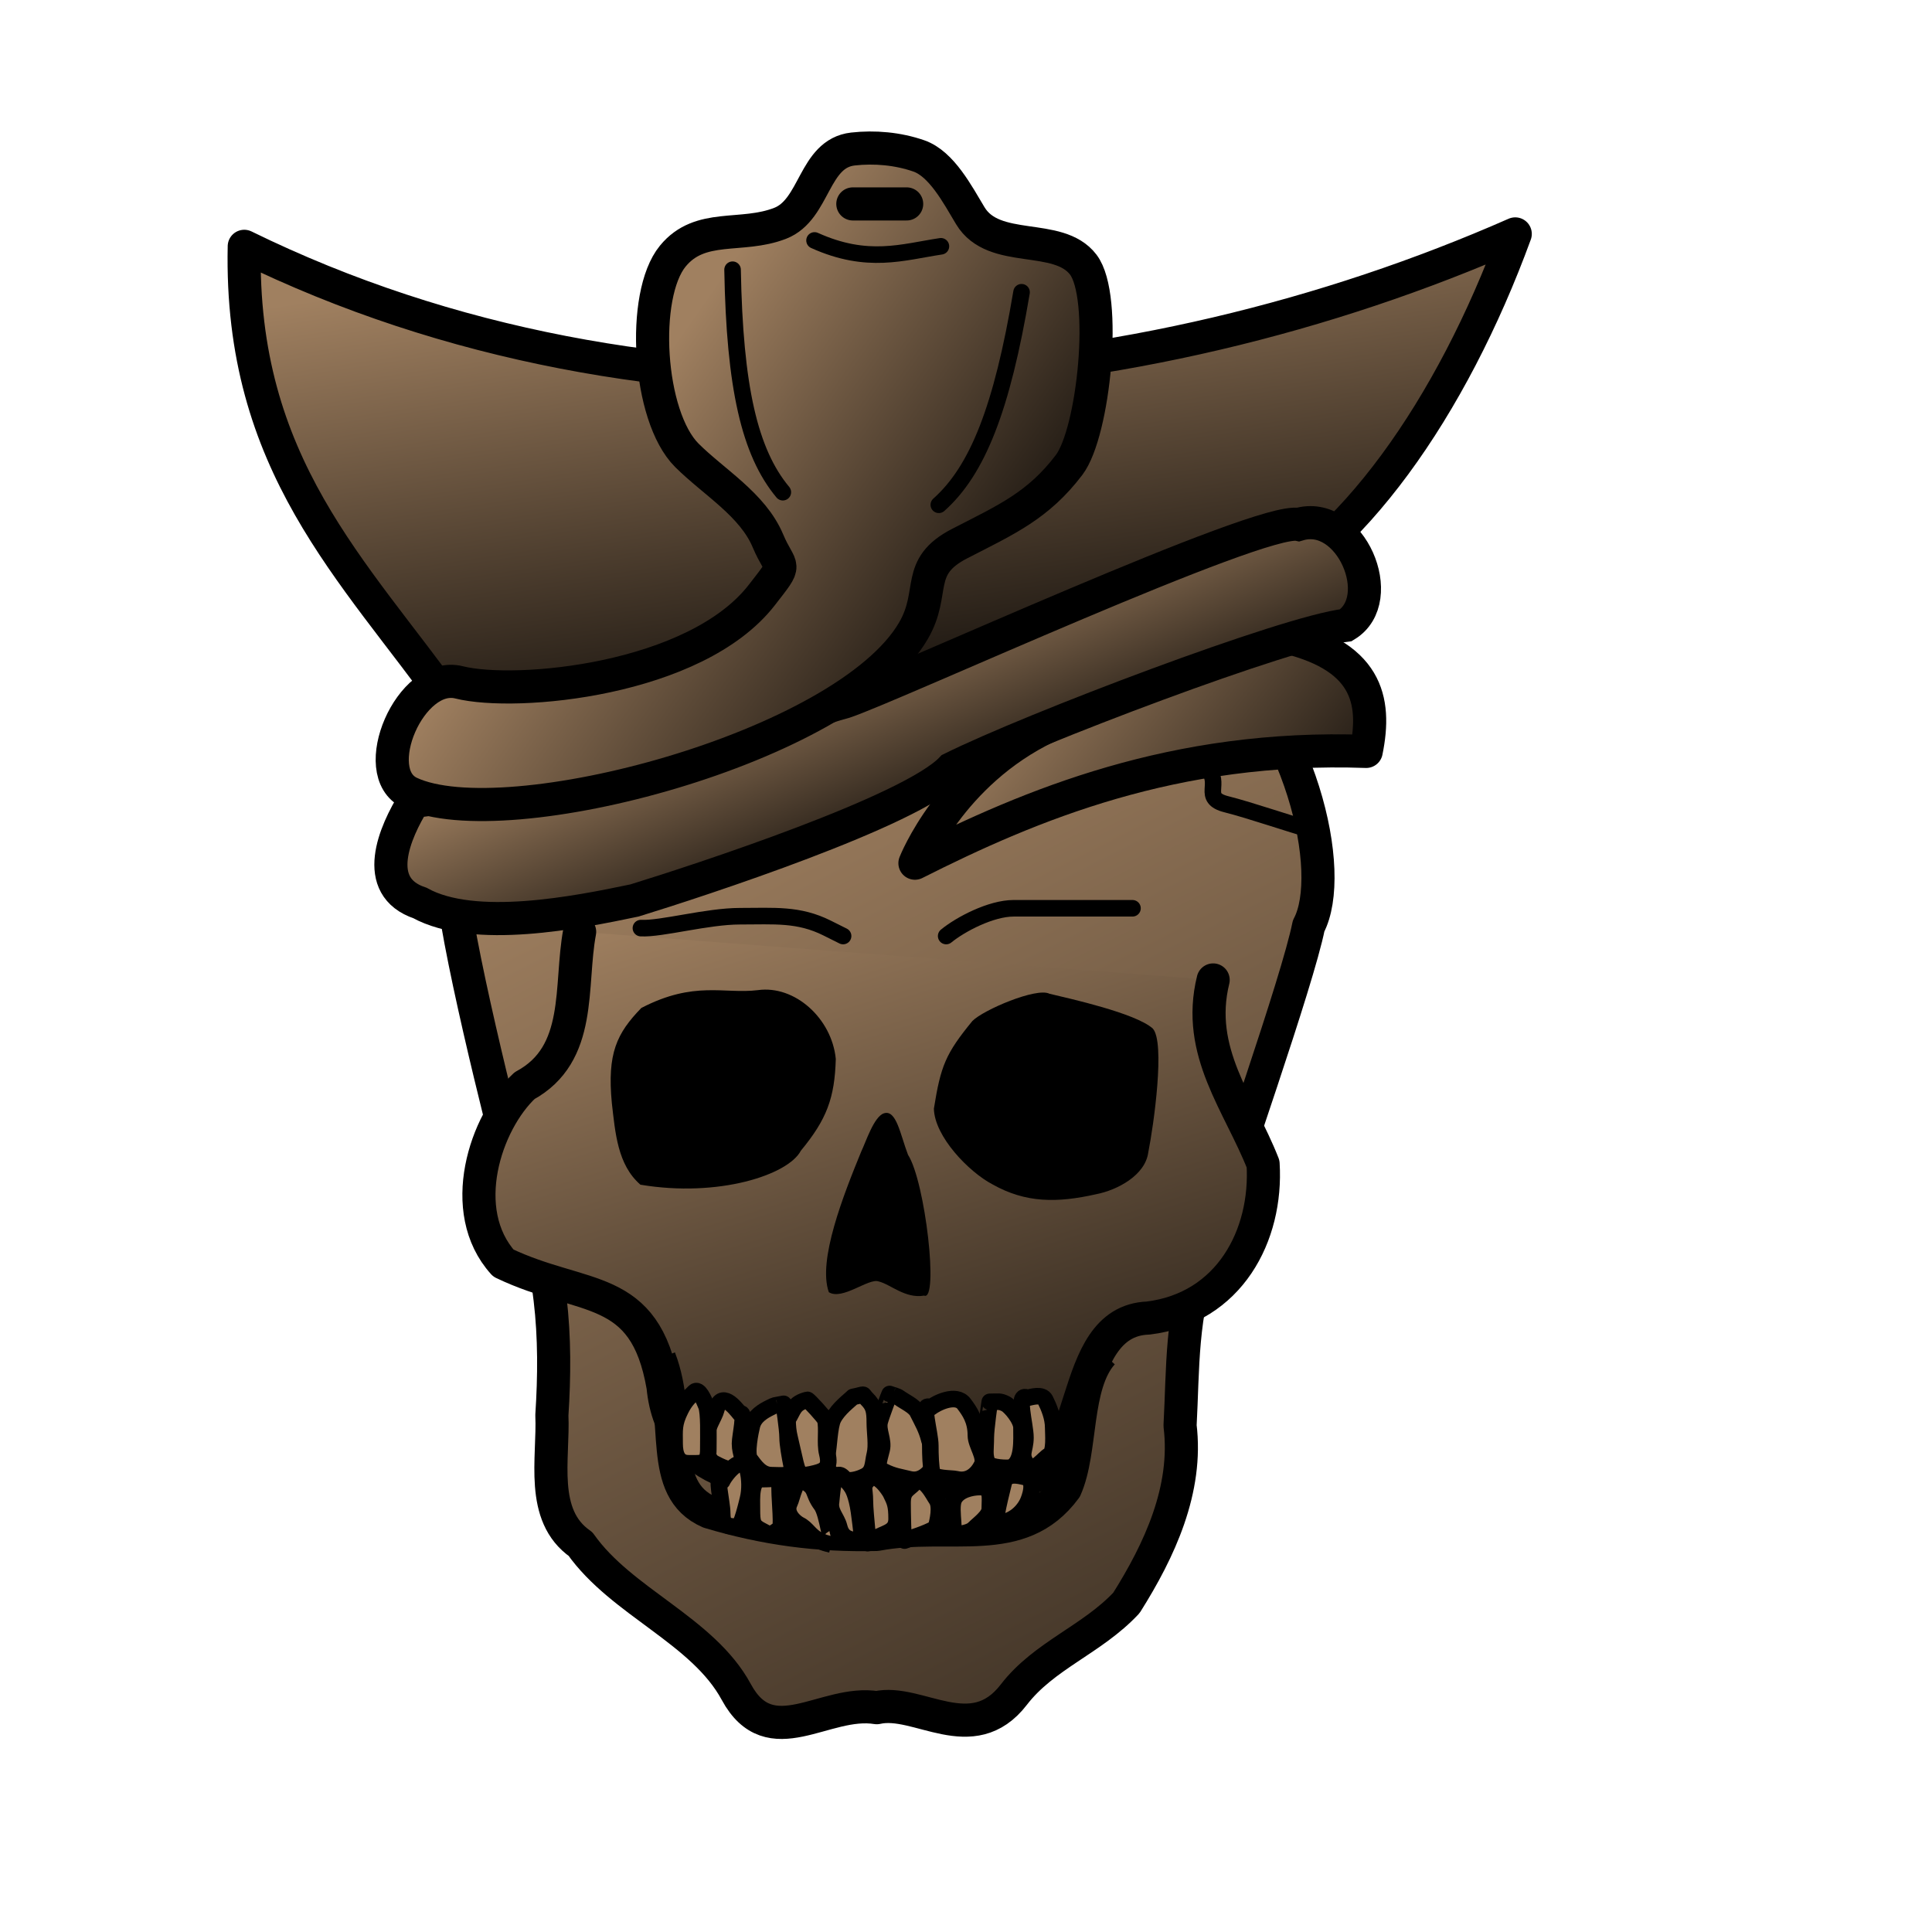
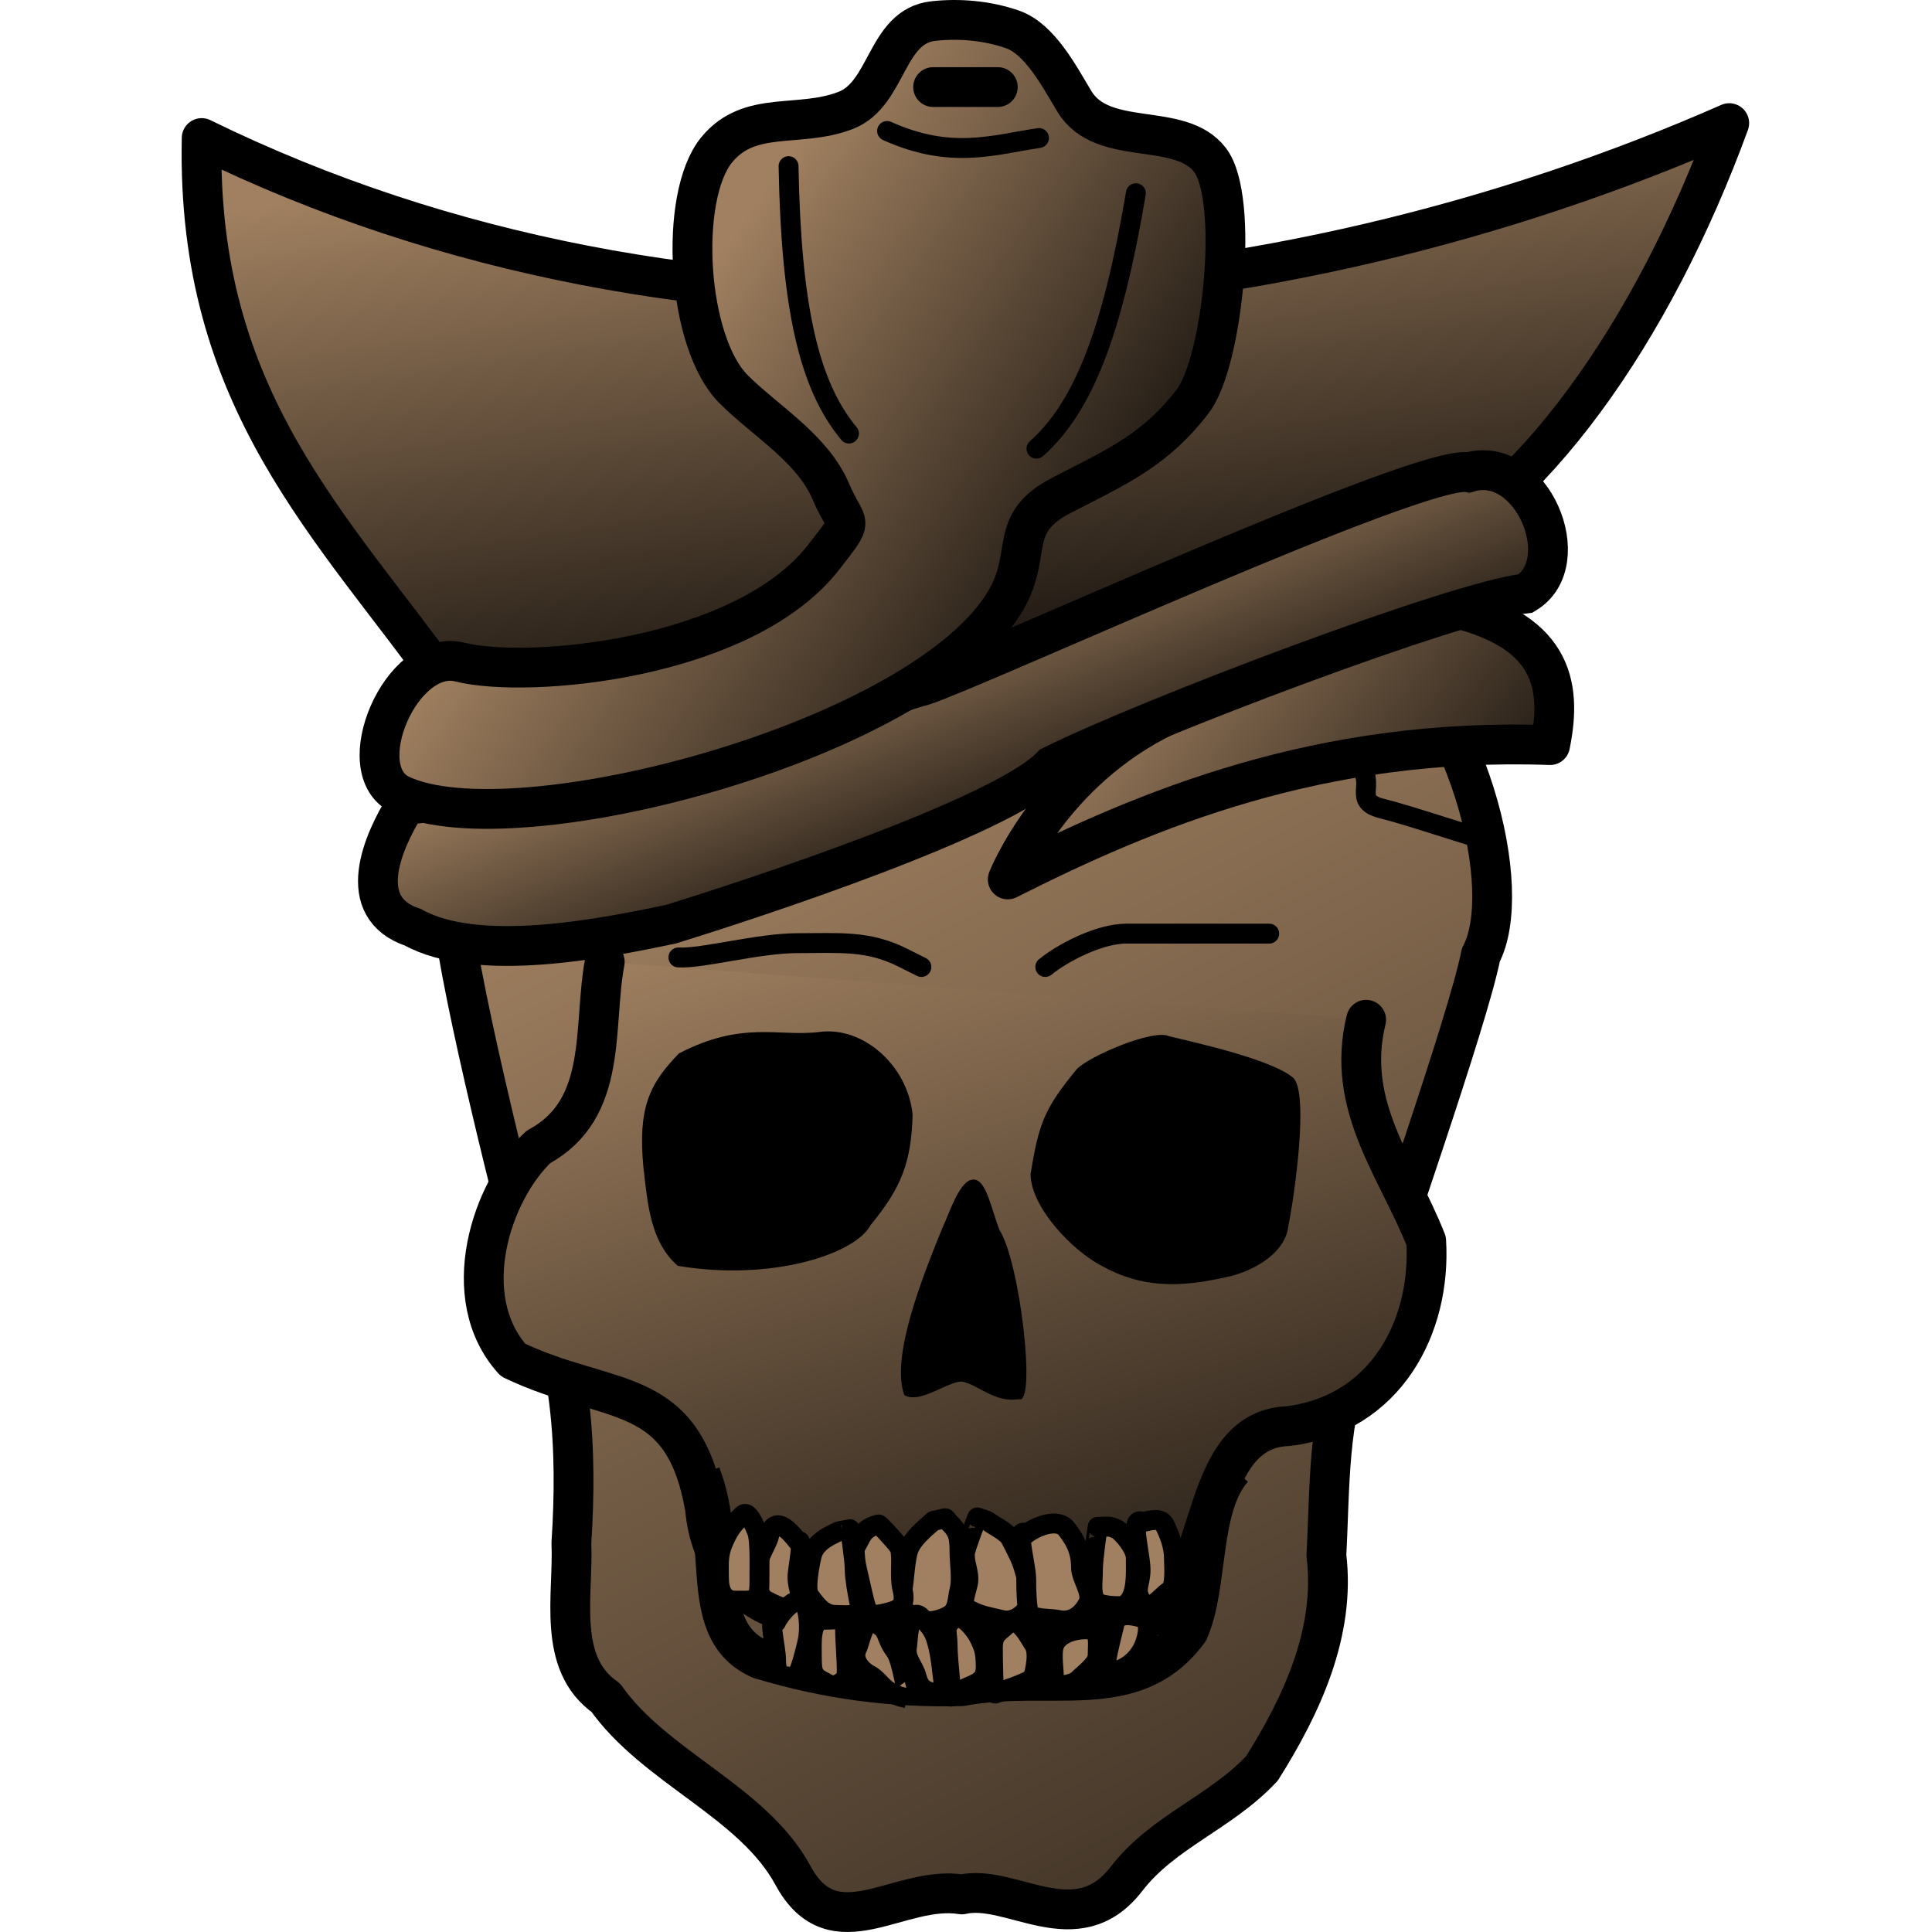
- <svg xmlns="http://www.w3.org/2000/svg" xmlns:xlink="http://www.w3.org/1999/xlink" width="700pt" height="700pt" id="svg36220" version="1.0">
+ <svg xmlns="http://www.w3.org/2000/svg" xmlns:xlink="http://www.w3.org/1999/xlink" width="100" height="100" id="svg36220" version="1.0">
  <defs id="defs36222">
    <linearGradient id="linearGradient5175">
      <stop style="stop-color:#a08060;stop-opacity:1" offset="0" id="stop5177" />
      <stop style="stop-color:#000000;stop-opacity:1;" offset="1" id="stop5179" />
    </linearGradient>
-     <linearGradient xlink:href="#linearGradient5175" id="linearGradient2365" x1="317.823" y1="251.519" x2="716.784" y2="1040.894" gradientUnits="userSpaceOnUse" gradientTransform="matrix(0.957555,0,0,0.957555,5.117738,135.2389)" />
-     <linearGradient xlink:href="#linearGradient5175" id="linearGradient2373" x1="403.641" y1="286.734" x2="535.965" y2="715.779" gradientUnits="userSpaceOnUse" gradientTransform="matrix(0.957555,0,0,0.957555,5.117738,135.2389)" />
-     <linearGradient xlink:href="#linearGradient5175" id="linearGradient2436" x1="494" y1="289" x2="659.672" y2="419" gradientUnits="userSpaceOnUse" gradientTransform="translate(12,8)" />
-     <linearGradient xlink:href="#linearGradient5175" id="linearGradient2449" x1="281.482" y1="229.237" x2="481.762" y2="369.237" gradientUnits="userSpaceOnUse" />
-     <linearGradient xlink:href="#linearGradient5175" id="linearGradient4581" x1="476.84" y1="271.289" x2="527.16" y2="393.893" gradientUnits="userSpaceOnUse" />
-     <linearGradient xlink:href="#linearGradient5175" id="linearGradient5134" x1="399.945" y1="107.977" x2="440" y2="376.954" gradientUnits="userSpaceOnUse" />
+     <linearGradient xlink:href="#linearGradient5175" id="linearGradient2365" x1="317.823" y1="251.519" x2="716.784" y2="1040.894" gradientUnits="userSpaceOnUse" gradientTransform="matrix(0.1233064,0,0,0.1233064,-4.097326,9.236255)" />
+     <linearGradient xlink:href="#linearGradient5175" id="linearGradient2373" x1="403.641" y1="286.734" x2="535.965" y2="715.779" gradientUnits="userSpaceOnUse" gradientTransform="matrix(0.1233064,0,0,0.1233064,-4.097326,9.236255)" />
+     <linearGradient xlink:href="#linearGradient5175" id="linearGradient2436" x1="494" y1="289" x2="659.672" y2="419" gradientUnits="userSpaceOnUse" gradientTransform="matrix(0.1287721,0,0,0.1287721,-3.211076,-7.148565)" />
+     <linearGradient xlink:href="#linearGradient5175" id="linearGradient2449" x1="281.482" y1="229.237" x2="481.762" y2="369.237" gradientUnits="userSpaceOnUse" gradientTransform="matrix(0.1287721,0,0,0.1287721,-4.756346,-8.178745)" />
+     <linearGradient xlink:href="#linearGradient5175" id="linearGradient4581" x1="476.84" y1="271.289" x2="527.16" y2="393.893" gradientUnits="userSpaceOnUse" gradientTransform="matrix(0.1287721,0,0,0.1287721,-4.756346,-8.178745)" />
+     <linearGradient xlink:href="#linearGradient5175" id="linearGradient5134" x1="399.945" y1="107.977" x2="440" y2="376.954" gradientUnits="userSpaceOnUse" gradientTransform="matrix(0.1287721,0,0,0.1287721,-4.756346,-8.178745)" />
  </defs>
  <g id="layer1">
-     <path style="fill:url(#linearGradient2365);fill-opacity:1;fill-rule:evenodd;stroke:#000000;stroke-width:16;stroke-linecap:round;stroke-linejoin:round;stroke-miterlimit:4;stroke-dasharray:none;stroke-opacity:1" d="M 219.61,436.869 C 220.436,387.43 242.548,340.936 277.247,307.141 C 304.132,280.956 334.458,262.984 370.021,252.238 C 402.811,242.33 446.984,243.028 479.636,252.447 C 519.371,263.91 549.346,279.368 580.922,306.027 C 628.794,346.443 645.767,421.712 632.184,447.307 C 626.723,474.513 593.89,566.973 581.085,607.817 C 570.495,633.069 571.55,661.729 570.076,688.706 C 573.87,719.56 560.135,748.989 544.173,774.333 C 527.53,792.144 504.419,799.635 489.744,818.699 C 469.593,844.876 443.405,820.4 423.557,824.971 C 398.372,820.88 372.151,847.821 355.686,817.371 C 339.575,787.575 300.245,774.014 280.449,745.927 C 260.53,732.094 267.536,704.482 266.605,683.653 C 269.03,646.451 267.183,607.901 250.723,573.77 C 249.111,569.049 225.583,478.271 219.61,436.869 z " id="path1328" />
-     <path style="fill:url(#linearGradient2373);fill-opacity:1;fill-rule:evenodd;stroke:#000000;stroke-width:16;stroke-linecap:round;stroke-linejoin:round;stroke-miterlimit:4;stroke-dasharray:none;stroke-opacity:1" d="M 280.018,450.151 C 275.098,476.254 281.71,509.193 253.426,524.468 C 234.446,542.111 220.338,584.861 243.149,610.172 C 281.903,628.722 311.553,619.12 320.305,669.809 C 324.539,715.14 369.742,717.923 395.662,715.334 C 424.112,715.797 464.12,716.993 491.185,715.067 C 528.549,713.689 514.093,638.147 554.68,636.742 C 593.941,631.928 612.277,596.756 610.191,562.308 C 598.716,533.079 577.505,508.157 586.064,473.405" id="path2239" />
-     <path style="fill:#000000;fill-opacity:1;fill-rule:evenodd;stroke:none;stroke-width:16;stroke-linecap:round;stroke-linejoin:round;stroke-miterlimit:4;stroke-dasharray:none;stroke-opacity:1" d="M 469.74,493.253 C 456.786,509.046 454.462,514.907 451.154,535.586 C 451.466,549.109 468.115,566.195 479.367,572.103 C 495.544,581.266 510.835,581.14 529.533,576.919 C 539.802,574.913 553.275,567.784 554.724,556.692 C 557.345,543.639 563.036,503.213 556.821,496.798 C 548.323,489.409 517.415,482.559 506.947,480.057 C 500.738,476.904 474.939,487.911 469.74,493.253 z " id="path2206" />
-     <path style="fill:#000000;fill-opacity:1;fill-rule:evenodd;stroke:none;stroke-width:16;stroke-linecap:round;stroke-linejoin:round;stroke-miterlimit:4;stroke-dasharray:none;stroke-opacity:1" d="M 309.81,486.947 C 297.974,499.177 293.261,508.776 295.577,532.918 C 297.234,547.16 298.302,562.718 309.387,572.317 C 347.066,578.647 380.8,567.573 386.88,555.909 C 399.41,540.72 403.235,530.455 403.764,511.548 C 401.85,491.998 383.972,475.82 366.104,478.328 C 349.788,480.315 335.427,473.636 309.81,486.947 z " id="path2204" />
-     <path style="fill:#000000;fill-opacity:1;fill-rule:evenodd;stroke:none;stroke-width:16;stroke-linecap:round;stroke-linejoin:round;stroke-miterlimit:4;stroke-dasharray:none;stroke-opacity:1" d="M 426.995,537.845 C 422.156,539.439 418.275,551.741 416.028,556.369 C 407.581,577.004 394.9,608.977 400.407,624.252 C 406.92,628.328 419.608,617.355 424.419,619.042 C 430.219,620.408 437.266,627.483 446.438,625.895 C 453.606,628.985 447.008,570.791 438.655,557.876 C 434.931,548.186 433.056,535.848 426.995,537.845 z " id="path2228" />
-     <path style="fill:none;fill-opacity:1;fill-rule:evenodd;stroke:#000000;stroke-width:16;stroke-linecap:butt;stroke-linejoin:round;stroke-miterlimit:4;stroke-dasharray:none;stroke-opacity:1" d="M 318.592,656.22 C 330.013,685.718 316.955,719.184 342.531,730.434 C 369.725,738.565 395.248,741.975 423.504,741.277 C 459.205,734.493 492.785,748.83 514.676,719.067 C 522.874,700.719 518.822,669.035 532.594,653.744" id="path2244" />
-     <path style="fill:#a08060;fill-opacity:1;fill-rule:evenodd;stroke:#000000;stroke-width:8;stroke-linecap:butt;stroke-linejoin:round;stroke-miterlimit:4;stroke-dasharray:none;stroke-opacity:1" d="M 412.079,674.844 C 410.456,676.539 404.974,680.436 402.503,685.377 C 400.658,689.068 400.43,699.417 399.631,702.613 C 397.928,709.425 400.531,711.681 405.376,714.104 C 409.779,716.305 414.733,714.692 417.824,713.146 C 422.142,710.987 421.544,706.883 422.612,702.613 C 423.725,698.159 422.612,691.878 422.612,687.292 C 422.612,681.418 422.068,679.087 418.782,675.801 C 416.018,673.037 418.745,673.511 412.079,674.844 z " id="path2275" />
-     <path style="fill:#a08060;fill-opacity:1;fill-rule:evenodd;stroke:#000000;stroke-width:8;stroke-linecap:butt;stroke-linejoin:round;stroke-miterlimit:4;stroke-dasharray:none;stroke-opacity:1" d="M 429.772,673.43 C 429.716,673.374 425.664,684.115 424.984,686.835 C 423.918,691.099 427.054,695.79 425.941,700.241 C 424.374,706.512 423.171,708.91 426.899,710.774 C 431.827,713.238 434.443,713.378 439.347,714.604 C 445.217,716.072 448.861,711.495 450.838,708.859 C 453.313,705.558 449.493,697.734 448.923,695.453 C 447.622,690.251 445.623,686.938 443.177,682.048 C 441.777,679.246 436.731,676.973 434.559,675.345 C 433.184,674.313 431.367,674.068 429.772,673.43 z " id="path2277" />
-     <path style="fill:#a08060;fill-opacity:1;fill-rule:evenodd;stroke:#000000;stroke-width:8;stroke-linecap:butt;stroke-linejoin:round;stroke-miterlimit:4;stroke-dasharray:none;stroke-opacity:1" d="M 449.424,680.088 C 444.572,676.449 449.424,692.217 449.424,698.282 C 449.424,702.856 449.6,708.562 450.381,711.688 C 451.077,714.47 459.892,714.065 461.872,714.56 C 467.979,716.087 472.126,712.246 474.32,707.857 C 476.343,703.811 471.447,698.01 471.447,693.494 C 471.447,686.023 468.399,681.77 465.702,678.173 C 461.887,673.086 452.456,677.662 449.424,680.088 z " id="path2279" />
-     <path style="fill:#a08060;fill-opacity:1;fill-rule:evenodd;stroke:#000000;stroke-width:8;stroke-linecap:butt;stroke-linejoin:round;stroke-miterlimit:4;stroke-dasharray:none;stroke-opacity:1" d="M 478.15,677.216 C 478.129,677.187 476.235,690.234 476.235,694.452 C 476.235,699.989 475.357,703.229 477.193,706.9 C 478.265,709.045 487.314,709.5 488.683,708.815 C 494.229,706.042 493.471,695.685 493.471,689.664 C 493.471,685.694 488.07,679.303 485.811,678.173 C 482.948,676.742 482.444,677.216 478.15,677.216 z " id="path2281" />
-     <path style="fill:#a08060;fill-opacity:1;fill-rule:evenodd;stroke:#000000;stroke-width:8;stroke-linecap:butt;stroke-linejoin:round;stroke-miterlimit:4;stroke-dasharray:none;stroke-opacity:1" d="M 496.344,675.3 C 490.627,672.442 495.386,688.06 495.386,694.452 C 495.386,700.832 492.356,702.54 496.344,707.857 C 499.299,711.797 504.318,704.349 506.877,703.069 C 509.691,701.663 508.792,692.674 508.792,689.664 C 508.792,684.725 506.723,679.78 504.962,676.258 C 503.441,673.217 498.254,674.918 496.344,675.3 z " id="path2283" />
-     <path style="fill:#a08060;fill-opacity:1;fill-rule:evenodd;stroke:#000000;stroke-width:8;stroke-linecap:butt;stroke-linejoin:round;stroke-miterlimit:4;stroke-dasharray:none;stroke-opacity:1" d="M 378.564,678.173 C 378.587,678.128 380.48,690.161 380.48,694.452 C 380.48,697.633 381.579,703.777 382.395,707.857 C 383.598,713.873 377.522,712.645 372.819,712.645 C 367.644,712.645 364.83,708.376 362.286,704.985 C 360.297,702.333 362.559,691.444 363.244,688.706 C 364.414,684.026 368.952,681.543 371.862,680.088 C 374.78,678.629 373.349,679.216 378.564,678.173 z " id="path2287" />
-     <path style="fill:#a08060;fill-opacity:1;fill-rule:evenodd;stroke:#000000;stroke-width:8;stroke-linecap:butt;stroke-linejoin:round;stroke-miterlimit:4;stroke-dasharray:none;stroke-opacity:1" d="M 357.498,682.961 C 360.475,681.473 357.498,693.663 357.498,697.324 C 357.498,702.951 359.975,703.861 357.498,708.815 C 355.513,712.785 345.847,707.298 345.05,706.9 C 341.187,704.968 341.22,698.894 341.22,694.452 C 341.22,689.745 345.18,684.355 346.008,681.046 C 348.387,671.529 354.906,679.72 357.498,682.961 z " id="path2289" />
-     <path style="fill:#a08060;fill-opacity:1;fill-rule:evenodd;stroke:#000000;stroke-width:8;stroke-linecap:butt;stroke-linejoin:round;stroke-miterlimit:4;stroke-dasharray:none;stroke-opacity:1" d="M 380.48,685.833 C 383.414,681.147 383.304,677.946 390.055,676.258 C 390.509,676.145 398.408,684.773 398.673,685.833 C 399.797,690.328 398.378,697.102 399.631,702.112 C 401.306,708.814 398.771,710.466 393.885,711.688 C 387.096,713.385 385.863,713.114 384.31,706.9 C 383.362,703.109 382.141,697.267 381.437,694.452 C 380.742,691.669 380.48,688.785 380.48,685.833 z " id="path2291" />
-     <path style="fill:#a08060;fill-opacity:1;fill-rule:evenodd;stroke:#000000;stroke-width:8;stroke-linecap:butt;stroke-linejoin:round;stroke-miterlimit:4;stroke-dasharray:none;stroke-opacity:1" d="M 341.22,679.131 C 342.549,682.576 342.177,693.422 342.177,700.197 C 342.177,707.62 339.153,706.9 332.602,706.9 C 327.37,706.9 325.899,702.633 325.899,697.324 C 325.899,690.878 325.357,687.875 328.772,681.046 C 331.043,676.504 332.911,674.991 335.474,672.428 C 337.555,670.347 340.127,676.398 341.22,679.131 z " id="path2295" />
-     <path style="fill:#a08060;fill-opacity:1;fill-rule:evenodd;stroke:#000000;stroke-width:8;stroke-linecap:butt;stroke-linejoin:round;stroke-miterlimit:4;stroke-dasharray:none;stroke-opacity:1" d="M 348.88,715.518 C 345.269,711.907 348.88,725.732 348.88,730.839 C 348.88,736.65 350.749,737.542 356.541,737.542 C 358.193,737.542 360.862,726.001 361.328,724.136 C 362.461,719.605 362.202,714.225 361.328,710.73 C 358.89,700.975 349.927,712.902 348.88,715.518 z " id="path2299" />
-     <path style="fill:#a08060;fill-opacity:1;fill-rule:evenodd;stroke:#000000;stroke-width:8;stroke-linecap:butt;stroke-linejoin:round;stroke-miterlimit:4;stroke-dasharray:none;stroke-opacity:1" d="M 416.867,744.244 C 416.042,740.946 415.501,731.122 413.994,725.093 C 412.559,719.352 411.437,717.748 407.291,713.603 C 402.165,708.477 401.814,723.753 401.546,725.093 C 400.5,730.321 404.268,733.111 405.376,737.542 C 406.734,742.972 409.936,744.244 416.867,744.244 z " id="path2301" />
-     <path style="fill:#a08060;fill-opacity:1;fill-rule:evenodd;stroke:#000000;stroke-width:8;stroke-linecap:butt;stroke-linejoin:round;stroke-miterlimit:4;stroke-dasharray:none;stroke-opacity:1" d="M 418.782,744.244 C 420.332,750.445 417.824,731.485 417.824,725.093 C 417.824,718.96 416.132,718.167 419.739,714.56 C 423.596,710.704 429.514,719.746 430.272,721.263 C 432.358,725.433 433.145,727.195 433.145,733.711 C 433.145,739.614 428.697,740.244 424.527,742.329 C 418.905,745.14 436.682,740.664 418.782,744.244 z " id="path2303" />
-     <path style="fill:#a08060;fill-opacity:1;fill-rule:evenodd;stroke:#000000;stroke-width:8;stroke-linecap:butt;stroke-linejoin:round;stroke-miterlimit:4;stroke-dasharray:none;stroke-opacity:1" d="M 436.975,744.244 C 436.187,744.639 436.018,730.116 436.018,726.051 C 436.018,720.066 438.401,719.838 441.763,716.475 C 446.169,712.07 451.247,722.736 452.296,724.136 C 454.853,727.544 452.904,735.111 452.296,737.542 C 451.822,739.439 439.304,743.313 436.975,744.244 z " id="path2305" />
-     <path style="fill:#a08060;fill-opacity:1;fill-rule:evenodd;stroke:#000000;stroke-width:8;stroke-linecap:butt;stroke-linejoin:round;stroke-miterlimit:4;stroke-dasharray:none;stroke-opacity:1" d="M 402.503,742.329 C 401.18,747.621 400.031,731.372 396.758,727.008 C 392.191,720.919 394.865,718.88 388.14,715.518 C 384.29,713.593 382.707,723.512 381.437,726.051 C 378.865,731.196 384.176,735.56 386.225,736.584 C 390.019,738.481 390.966,741.827 395.8,744.244 C 398.031,745.36 399.07,745.541 401.546,746.159" id="path2307" />
-     <path style="fill:#a08060;fill-opacity:1;fill-rule:evenodd;stroke:#000000;stroke-width:8;stroke-linecap:butt;stroke-linejoin:round;stroke-miterlimit:4;stroke-dasharray:none;stroke-opacity:1" d="M 376.649,738.499 C 378.086,739.218 376.649,724.234 376.649,720.306 C 376.649,712.854 375.987,714.56 368.031,714.56 C 362.533,714.56 363.244,723.865 363.244,728.923 C 363.244,735.606 363.565,737.223 368.031,739.457 C 372.091,741.486 371.562,742.314 376.649,738.499 z " id="path2309" />
-     <path style="fill:#a08060;fill-opacity:1;fill-rule:evenodd;stroke:#000000;stroke-width:8;stroke-linecap:butt;stroke-linejoin:round;stroke-miterlimit:4;stroke-dasharray:none;stroke-opacity:1" d="M 458.042,741.372 C 463.251,743.977 458.309,729.345 460.914,724.136 C 463.063,719.838 469.206,718.39 473.362,718.39 C 479.426,718.39 478.15,723.54 478.15,728.923 C 478.15,732.4 472.882,736.107 470.49,738.499 C 467.997,740.991 461.958,741.372 458.042,741.372 z " id="path2311" />
-     <path style="fill:#a08060;fill-opacity:1;fill-rule:evenodd;stroke:#000000;stroke-width:8;stroke-linecap:butt;stroke-linejoin:round;stroke-miterlimit:4;stroke-dasharray:none;stroke-opacity:1" d="M 481.98,735.626 C 479.723,737.884 482.389,726.331 484.853,716.475 C 486.146,711.304 491.914,712.734 495.386,713.603 C 500.772,714.949 497.404,723.93 496.344,726.051 C 493.618,731.503 488.085,735.626 481.98,735.626 z " id="path2313" />
-     <path style="fill:none;fill-opacity:0.75;fill-rule:evenodd;stroke:#000000;stroke-width:8;stroke-linecap:round;stroke-linejoin:round;stroke-miterlimit:4;stroke-dasharray:none;stroke-opacity:1" d="M 426.112,269.186 C 424.306,274.152 428.82,274.73 428.82,282.728 C 428.82,286.377 414.654,303.147 416.633,307.104 C 419.483,312.805 427.234,317.705 428.82,319.291 C 429.9,320.371 403.954,315.926 400.382,327.417 C 397.324,337.256 386.692,318.661 376.896,321.11 C 370.189,322.787 357.414,346.192 351.632,349.084 C 343.244,353.277 335.049,338.691 332.673,348.194 C 331.008,354.854 331.496,359.673 329.965,365.798 C 327.186,376.912 334.405,361.657 316.423,364.654 C 308.225,366.02 306.943,361.236 306.943,379.55 C 306.943,379.984 290.172,388.092 287.985,391.738 C 283.743,398.807 282.232,401.034 279.86,410.525 C 276.761,422.919 256.62,415.822 250.236,422.205" id="path2353" />
-     <path style="fill:none;fill-opacity:0.75;fill-rule:evenodd;stroke:#000000;stroke-width:8;stroke-linecap:round;stroke-linejoin:round;stroke-miterlimit:4;stroke-dasharray:none;stroke-opacity:1" d="M 425.903,330.301 C 431.771,324.433 437.639,318.565 443.507,312.697 C 449.376,306.829 431.771,324.433 425.903,330.301 C 419.584,336.621 439.499,318.492 444.862,311.343 C 452.444,301.232 467.354,314.348 470.591,320.822 C 474.516,328.672 480.524,335.175 484.133,333.01 C 489.51,329.783 498.175,327.593 504.446,327.593 C 517.478,327.593 523.433,338.484 528.821,349.26 C 532.698,357.013 542.758,343.843 553.197,343.843 C 563.895,343.843 569.13,349.174 566.739,358.739 C 565.703,362.88 580.007,367.945 582.989,370.927 C 590.59,378.528 580.059,385.429 592.468,388.531 C 603.876,391.383 625.339,398.781 632.417,400.55" id="path2357" />
-     <path style="fill:none;fill-opacity:0.75;fill-rule:evenodd;stroke:#000000;stroke-width:8;stroke-linecap:round;stroke-linejoin:round;stroke-miterlimit:4;stroke-dasharray:none;stroke-opacity:1" d="M 309.62,448.36 C 319.552,448.866 341.59,442.614 357.498,442.614 C 374.166,442.614 385.762,441.425 399.631,448.36 C 402.218,449.653 404.806,450.948 407.291,452.19" id="path2375" />
-     <path style="fill:none;fill-opacity:0.75;fill-rule:evenodd;stroke:#000000;stroke-width:8;stroke-linecap:round;stroke-linejoin:round;stroke-miterlimit:4;stroke-dasharray:none;stroke-opacity:1" d="M 457.084,452.19 C 463.968,446.535 478.732,438.784 489.641,438.784 C 501.764,438.784 511.868,438.784 524.113,438.784 C 531.773,438.784 539.434,438.784 547.094,438.784" id="path2377" />
-     <path style="fill:url(#linearGradient2436);fill-opacity:1;fill-rule:evenodd;stroke:#000000;stroke-width:16;stroke-linecap:round;stroke-linejoin:round;stroke-miterlimit:4;stroke-dasharray:none;stroke-opacity:1" d="M 618,307 C 618,307 553,328.5 506,351 C 459,373.5 442,417 442,417 C 497.881,388.803 567.363,359.692 660,363 C 665.103,337.966 660.497,316.168 618,307 z " id="path2428" />
-     <path style="fill:url(#linearGradient5134);fill-opacity:1.0;fill-rule:evenodd;stroke:#000000;stroke-width:16;stroke-linecap:round;stroke-linejoin:round;stroke-opacity:1;stroke-miterlimit:4;stroke-dasharray:none" d="M 218,341 C 170.779,274.91 115.752,224.665 118,119 C 315.851,216.007 551.345,192.58 732,113 C 701.438,196.577 652.184,267.208 598,291 C 460.331,395.281 340.568,376.167 218,341 z " id="path4253" />
-     <path style="fill:url(#linearGradient4581);fill-opacity:1.0;fill-rule:evenodd;stroke:#000000;stroke-width:16;stroke-linecap:butt;stroke-linejoin:miter;stroke-opacity:1;stroke-miterlimit:4;stroke-dasharray:none" d="M 200,387 C 190.68,402.023 179.145,428.296 202.868,436.223 C 229.138,450.719 278.666,440.862 306.521,435.007 C 337.627,425.438 440.474,391.821 459.716,371.325 C 498.587,352.042 622.179,305.144 650.199,302.045 C 670.943,289.455 652.485,245.805 627.228,253.371 C 609.028,249.505 432.504,330.83 408.169,339.041 C 388.284,344.071 308.436,375.992 284.874,375.048 C 263.904,374.852 207.796,387.013 200,387 z " id="path3697" />
-     <path style="fill:url(#linearGradient2449);fill-opacity:1.0;fill-rule:evenodd;stroke:#000000;stroke-width:16;stroke-linecap:butt;stroke-linejoin:miter;stroke-opacity:1;stroke-miterlimit:4;stroke-dasharray:none" d="M 441.262,304.74 C 452.252,285.863 441.631,273.887 463.698,262.559 C 486.458,250.877 501.558,244.204 516.449,224.65 C 528.46,208.877 535.124,143.324 523.312,127.836 C 511.179,111.928 480.123,123.156 468.737,104.198 C 462.563,93.918 454.841,79.134 443.889,75.325 C 433.721,71.788 422.493,70.814 412.058,71.986 C 392.887,74.138 393.878,101.236 376.938,107.859 C 358.149,115.204 338.321,107.478 325.012,123.73 C 309.586,142.567 312.903,201.091 331.801,219.946 C 344.837,232.952 363.597,243.734 370.974,261.259 C 377.309,276.311 381.052,270.668 368.021,287.456 C 336.059,328.634 249.344,336.557 221.772,329.641 C 198.315,323.756 177.128,373.201 198,383 C 244.052,404.621 408.355,361.265 441.262,304.74 z " id="path2438" />
-     <path style="fill:none;fill-opacity:0.75;fill-rule:evenodd;stroke:#000000;stroke-width:16;stroke-linecap:round;stroke-linejoin:round;stroke-miterlimit:4;stroke-dasharray:none;stroke-opacity:1" d="M 412,98.515 L 438,98.515" id="path2457" />
-     <path style="fill:none;fill-opacity:0.75;fill-rule:evenodd;stroke:#000000;stroke-width:8;stroke-linecap:round;stroke-linejoin:round;stroke-miterlimit:4;stroke-dasharray:none;stroke-opacity:1" d="M 353.897,130.295 C 354.911,187.157 362.127,218.514 378.181,237.775" id="path2535" />
-     <path id="path2537" d="M 493.504,141.178 C 484.06,197.26 472.269,227.198 453.534,243.863" style="fill:none;fill-opacity:0.75;fill-rule:evenodd;stroke:#000000;stroke-width:8;stroke-linecap:round;stroke-linejoin:round;stroke-miterlimit:4;stroke-dasharray:none;stroke-opacity:1" />
-     <path id="path2539" d="M 393.495,116.153 C 419.155,127.715 436.064,121.773 454.548,118.982" style="fill:none;fill-opacity:0.75;fill-rule:evenodd;stroke:#000000;stroke-width:8;stroke-linecap:round;stroke-linejoin:round;stroke-miterlimit:4;stroke-dasharray:none;stroke-opacity:1" />
+     <path style="fill:url(#linearGradient2365);fill-opacity:1;fill-rule:evenodd;stroke:#000000;stroke-width:2.06;stroke-linecap:round;stroke-linejoin:round;stroke-miterlimit:4;stroke-dasharray:none;stroke-opacity:1" d="M 23.523,48.078 C 23.63,41.711 26.477,35.724 30.945,31.372 C 34.407,28.001 38.313,25.686 42.892,24.302 C 47.114,23.027 52.803,23.117 57.007,24.329 C 62.124,25.806 65.984,27.796 70.05,31.229 C 76.215,36.434 78.4,46.126 76.651,49.422 C 75.948,52.925 71.72,64.832 70.071,70.091 C 68.707,73.343 68.843,77.034 68.653,80.507 C 69.142,84.481 67.373,88.27 65.318,91.534 C 63.175,93.827 60.199,94.792 58.309,97.247 C 55.714,100.618 52.342,97.466 49.786,98.055 C 46.543,97.528 43.166,100.997 41.046,97.076 C 38.971,93.239 33.907,91.493 31.358,87.876 C 28.793,86.094 29.695,82.539 29.575,79.857 C 29.887,75.066 29.649,70.102 27.53,65.707 C 27.322,65.099 24.292,53.409 23.523,48.078 z" id="path1328" />
+     <path style="fill:url(#linearGradient2373);fill-opacity:1;fill-rule:evenodd;stroke:#000000;stroke-width:2.06;stroke-linecap:round;stroke-linejoin:round;stroke-miterlimit:4;stroke-dasharray:none;stroke-opacity:1" d="M 31.302,49.788 C 30.669,53.149 31.52,57.391 27.878,59.358 C 25.434,61.63 23.617,67.135 26.555,70.394 C 31.545,72.783 35.363,71.547 36.49,78.074 C 37.035,83.911 42.856,84.27 46.194,83.936 C 49.857,83.996 55.009,84.15 58.495,83.902 C 63.306,83.725 61.445,73.997 66.671,73.816 C 71.727,73.196 74.088,68.667 73.819,64.231 C 72.342,60.467 69.61,57.258 70.712,52.783" id="path2239" />
+     <path style="fill:#000000;fill-opacity:1;fill-rule:evenodd;stroke:none;stroke-width:16;stroke-linecap:round;stroke-linejoin:round;stroke-miterlimit:4;stroke-dasharray:none;stroke-opacity:1" d="M 55.733,55.338 C 54.065,57.372 53.766,58.127 53.34,60.79 C 53.38,62.531 55.524,64.731 56.973,65.492 C 59.056,66.672 61.025,66.656 63.433,66.112 C 64.755,65.854 66.49,64.936 66.677,63.508 C 67.014,61.827 67.747,56.621 66.947,55.795 C 65.852,54.843 61.872,53.961 60.524,53.639 C 59.725,53.233 56.403,54.651 55.733,55.338 z" id="path2206" />
+     <path style="fill:#000000;fill-opacity:1;fill-rule:evenodd;stroke:none;stroke-width:16;stroke-linecap:round;stroke-linejoin:round;stroke-miterlimit:4;stroke-dasharray:none;stroke-opacity:1" d="M 35.139,54.526 C 33.614,56.101 33.007,57.337 33.306,60.446 C 33.519,62.28 33.657,64.284 35.084,65.52 C 39.936,66.335 44.28,64.909 45.063,63.407 C 46.677,61.451 47.169,60.129 47.237,57.694 C 46.991,55.177 44.689,53.094 42.388,53.417 C 40.287,53.672 38.437,52.812 35.139,54.526 z" id="path2204" />
+     <path style="fill:#000000;fill-opacity:1;fill-rule:evenodd;stroke:none;stroke-width:16;stroke-linecap:round;stroke-linejoin:round;stroke-miterlimit:4;stroke-dasharray:none;stroke-opacity:1" d="M 50.229,61.081 C 49.606,61.286 49.106,62.87 48.816,63.466 C 47.729,66.123 46.096,70.241 46.805,72.207 C 47.644,72.732 49.277,71.319 49.897,71.537 C 50.644,71.712 51.551,72.624 52.732,72.419 C 53.655,72.817 52.806,65.323 51.73,63.66 C 51.251,62.412 51.009,60.824 50.229,61.081 z" id="path2228" />
+     <path style="fill:none;fill-opacity:1;fill-rule:evenodd;stroke:#000000;stroke-width:2.06;stroke-linecap:butt;stroke-linejoin:round;stroke-miterlimit:4;stroke-dasharray:none;stroke-opacity:1" d="M 36.269,76.324 C 37.74,80.123 36.059,84.432 39.352,85.881 C 42.854,86.928 46.141,87.367 49.779,87.277 C 54.376,86.404 58.701,88.25 61.52,84.417 C 62.575,82.054 62.053,77.974 63.827,76.005" id="path2244" />
+     <path style="fill:#a08060;fill-opacity:1;fill-rule:evenodd;stroke:#000000;stroke-width:1.03;stroke-linecap:butt;stroke-linejoin:round;stroke-miterlimit:4;stroke-dasharray:none;stroke-opacity:1" d="M 48.308,78.722 C 48.099,78.941 47.393,79.442 47.075,80.079 C 46.837,80.554 46.808,81.887 46.705,82.298 C 46.486,83.175 46.821,83.466 47.445,83.778 C 48.012,84.061 48.65,83.854 49.048,83.655 C 49.604,83.377 49.527,82.848 49.664,82.298 C 49.808,81.725 49.664,80.916 49.664,80.325 C 49.664,79.569 49.594,79.269 49.171,78.846 C 48.815,78.49 49.166,78.551 48.308,78.722 z" id="path2275" />
+     <path style="fill:#a08060;fill-opacity:1;fill-rule:evenodd;stroke:#000000;stroke-width:1.03;stroke-linecap:butt;stroke-linejoin:round;stroke-miterlimit:4;stroke-dasharray:none;stroke-opacity:1" d="M 50.586,78.54 C 50.579,78.533 50.057,79.916 49.97,80.266 C 49.832,80.816 50.236,81.42 50.093,81.993 C 49.891,82.8 49.736,83.109 50.216,83.349 C 50.851,83.666 51.188,83.684 51.819,83.842 C 52.575,84.031 53.044,83.442 53.299,83.103 C 53.618,82.677 53.126,81.67 53.052,81.376 C 52.885,80.706 52.627,80.28 52.313,79.65 C 52.132,79.289 51.482,78.997 51.203,78.787 C 51.026,78.654 50.792,78.622 50.586,78.54 z" id="path2277" />
+     <path style="fill:#a08060;fill-opacity:1;fill-rule:evenodd;stroke:#000000;stroke-width:1.03;stroke-linecap:butt;stroke-linejoin:round;stroke-miterlimit:4;stroke-dasharray:none;stroke-opacity:1" d="M 53.117,79.398 C 52.492,78.929 53.117,80.96 53.117,81.74 C 53.117,82.329 53.14,83.064 53.24,83.467 C 53.33,83.825 54.465,83.773 54.72,83.837 C 55.506,84.033 56.04,83.539 56.323,82.974 C 56.583,82.452 55.953,81.705 55.953,81.124 C 55.953,80.162 55.56,79.614 55.213,79.151 C 54.722,78.496 53.507,79.085 53.117,79.398 z" id="path2279" />
+     <path style="fill:#a08060;fill-opacity:1;fill-rule:evenodd;stroke:#000000;stroke-width:1.03;stroke-linecap:butt;stroke-linejoin:round;stroke-miterlimit:4;stroke-dasharray:none;stroke-opacity:1" d="M 56.816,79.028 C 56.813,79.024 56.569,80.704 56.569,81.247 C 56.569,81.96 56.456,82.377 56.693,82.85 C 56.831,83.126 57.996,83.185 58.172,83.097 C 58.887,82.74 58.789,81.406 58.789,80.631 C 58.789,80.119 58.093,79.297 57.803,79.151 C 57.434,78.967 57.369,79.028 56.816,79.028 z" id="path2281" />
+     <path style="fill:#a08060;fill-opacity:1;fill-rule:evenodd;stroke:#000000;stroke-width:1.03;stroke-linecap:butt;stroke-linejoin:round;stroke-miterlimit:4;stroke-dasharray:none;stroke-opacity:1" d="M 59.159,78.781 C 58.423,78.413 59.036,80.424 59.036,81.247 C 59.036,82.069 58.645,82.289 59.159,82.974 C 59.539,83.481 60.186,82.522 60.515,82.357 C 60.878,82.176 60.762,81.018 60.762,80.631 C 60.762,79.995 60.495,79.358 60.269,78.904 C 60.073,78.513 59.405,78.732 59.159,78.781 z" id="path2283" />
+     <path style="fill:#a08060;fill-opacity:1;fill-rule:evenodd;stroke:#000000;stroke-width:1.03;stroke-linecap:butt;stroke-linejoin:round;stroke-miterlimit:4;stroke-dasharray:none;stroke-opacity:1" d="M 43.992,79.151 C 43.995,79.145 44.239,80.695 44.239,81.247 C 44.239,81.657 44.38,82.448 44.485,82.974 C 44.64,83.748 43.858,83.59 43.252,83.59 C 42.586,83.59 42.224,83.04 41.896,82.604 C 41.64,82.262 41.931,80.86 42.019,80.507 C 42.17,79.905 42.754,79.585 43.129,79.398 C 43.505,79.21 43.321,79.285 43.992,79.151 z" id="path2287" />
+     <path style="fill:#a08060;fill-opacity:1;fill-rule:evenodd;stroke:#000000;stroke-width:1.03;stroke-linecap:butt;stroke-linejoin:round;stroke-miterlimit:4;stroke-dasharray:none;stroke-opacity:1" d="M 41.279,79.768 C 41.663,79.576 41.279,81.146 41.279,81.617 C 41.279,82.342 41.598,82.459 41.279,83.097 C 41.024,83.608 39.779,82.902 39.676,82.85 C 39.179,82.601 39.183,81.819 39.183,81.247 C 39.183,80.641 39.693,79.947 39.8,79.521 C 40.106,78.295 40.946,79.35 41.279,79.768 z" id="path2289" />
+     <path style="fill:#a08060;fill-opacity:1;fill-rule:evenodd;stroke:#000000;stroke-width:1.03;stroke-linecap:butt;stroke-linejoin:round;stroke-miterlimit:4;stroke-dasharray:none;stroke-opacity:1" d="M 44.239,80.137 C 44.617,79.534 44.603,79.122 45.472,78.904 C 45.53,78.89 46.547,80.001 46.582,80.137 C 46.726,80.716 46.544,81.589 46.705,82.234 C 46.921,83.097 46.594,83.309 45.965,83.467 C 45.091,83.685 44.932,83.65 44.732,82.85 C 44.61,82.362 44.453,81.61 44.362,81.247 C 44.273,80.889 44.239,80.517 44.239,80.137 z" id="path2291" />
+     <path style="fill:#a08060;fill-opacity:1;fill-rule:evenodd;stroke:#000000;stroke-width:1.03;stroke-linecap:butt;stroke-linejoin:round;stroke-miterlimit:4;stroke-dasharray:none;stroke-opacity:1" d="M 39.183,79.274 C 39.354,79.718 39.307,81.115 39.307,81.987 C 39.307,82.943 38.917,82.85 38.073,82.85 C 37.4,82.85 37.21,82.301 37.21,81.617 C 37.21,80.787 37.141,80.4 37.58,79.521 C 37.873,78.936 38.113,78.741 38.443,78.411 C 38.711,78.143 39.043,78.922 39.183,79.274 z" id="path2295" />
+     <path style="fill:#a08060;fill-opacity:1;fill-rule:evenodd;stroke:#000000;stroke-width:1.03;stroke-linecap:butt;stroke-linejoin:round;stroke-miterlimit:4;stroke-dasharray:none;stroke-opacity:1" d="M 40.17,83.96 C 39.705,83.495 40.17,85.275 40.17,85.933 C 40.17,86.681 40.41,86.796 41.156,86.796 C 41.369,86.796 41.713,85.31 41.773,85.07 C 41.919,84.486 41.885,83.794 41.773,83.343 C 41.459,82.087 40.304,83.623 40.17,83.96 z" id="path2299" />
+     <path style="fill:#a08060;fill-opacity:1;fill-rule:evenodd;stroke:#000000;stroke-width:1.03;stroke-linecap:butt;stroke-linejoin:round;stroke-miterlimit:4;stroke-dasharray:none;stroke-opacity:1" d="M 48.924,87.659 C 48.818,87.234 48.749,85.969 48.555,85.193 C 48.37,84.454 48.225,84.247 47.691,83.713 C 47.031,83.053 46.986,85.02 46.952,85.193 C 46.817,85.866 47.302,86.225 47.445,86.796 C 47.62,87.495 48.032,87.659 48.924,87.659 z" id="path2301" />
+     <path style="fill:#a08060;fill-opacity:1;fill-rule:evenodd;stroke:#000000;stroke-width:1.03;stroke-linecap:butt;stroke-linejoin:round;stroke-miterlimit:4;stroke-dasharray:none;stroke-opacity:1" d="M 49.171,87.659 C 49.371,88.458 49.048,86.016 49.048,85.193 C 49.048,84.403 48.83,84.301 49.294,83.837 C 49.791,83.34 50.553,84.504 50.651,84.7 C 50.919,85.237 51.021,85.464 51.021,86.303 C 51.021,87.063 50.448,87.144 49.911,87.413 C 49.187,87.775 51.476,87.198 49.171,87.659 z" id="path2303" />
+     <path style="fill:#a08060;fill-opacity:1;fill-rule:evenodd;stroke:#000000;stroke-width:1.03;stroke-linecap:butt;stroke-linejoin:round;stroke-miterlimit:4;stroke-dasharray:none;stroke-opacity:1" d="M 51.514,87.659 C 51.412,87.71 51.391,85.84 51.391,85.316 C 51.391,84.546 51.697,84.516 52.13,84.083 C 52.698,83.516 53.352,84.89 53.487,85.07 C 53.816,85.509 53.565,86.483 53.487,86.796 C 53.426,87.04 51.814,87.539 51.514,87.659 z" id="path2305" />
+     <path style="fill:#a08060;fill-opacity:1;fill-rule:evenodd;stroke:#000000;stroke-width:1.03;stroke-linecap:butt;stroke-linejoin:round;stroke-miterlimit:4;stroke-dasharray:none;stroke-opacity:1" d="M 47.075,87.413 C 46.905,88.094 46.756,86.002 46.335,85.44 C 45.747,84.656 46.091,84.393 45.225,83.96 C 44.73,83.712 44.526,84.989 44.362,85.316 C 44.031,85.979 44.715,86.541 44.979,86.673 C 45.467,86.917 45.589,87.348 46.212,87.659 C 46.499,87.803 46.633,87.826 46.952,87.906" id="path2307" />
+     <path style="fill:#a08060;fill-opacity:1;fill-rule:evenodd;stroke:#000000;stroke-width:1.03;stroke-linecap:butt;stroke-linejoin:round;stroke-miterlimit:4;stroke-dasharray:none;stroke-opacity:1" d="M 43.746,86.919 C 43.931,87.012 43.746,85.082 43.746,84.577 C 43.746,83.617 43.66,83.837 42.636,83.837 C 41.928,83.837 42.019,85.035 42.019,85.686 C 42.019,86.547 42.061,86.755 42.636,87.043 C 43.159,87.304 43.091,87.411 43.746,86.919 z" id="path2309" />
+     <path style="fill:#a08060;fill-opacity:1;fill-rule:evenodd;stroke:#000000;stroke-width:1.03;stroke-linecap:butt;stroke-linejoin:round;stroke-miterlimit:4;stroke-dasharray:none;stroke-opacity:1" d="M 54.227,87.289 C 54.897,87.625 54.261,85.741 54.597,85.07 C 54.873,84.516 55.664,84.33 56.2,84.33 C 56.98,84.33 56.816,84.993 56.816,85.686 C 56.816,86.134 56.138,86.611 55.83,86.919 C 55.509,87.24 54.731,87.289 54.227,87.289 z" id="path2311" />
+     <path style="fill:#a08060;fill-opacity:1;fill-rule:evenodd;stroke:#000000;stroke-width:1.03;stroke-linecap:butt;stroke-linejoin:round;stroke-miterlimit:4;stroke-dasharray:none;stroke-opacity:1" d="M 57.309,86.549 C 57.019,86.84 57.362,85.352 57.679,84.083 C 57.846,83.417 58.588,83.602 59.036,83.713 C 59.729,83.887 59.295,85.043 59.159,85.316 C 58.808,86.018 58.095,86.549 57.309,86.549 z" id="path2313" />
+     <path style="fill:none;fill-opacity:0.75;fill-rule:evenodd;stroke:#000000;stroke-width:1.03;stroke-linecap:round;stroke-linejoin:round;stroke-miterlimit:4;stroke-dasharray:none;stroke-opacity:1" d="M 50.115,26.485 C 49.882,27.124 50.464,27.199 50.464,28.229 C 50.464,28.699 48.64,30.858 48.894,31.368 C 49.261,32.102 50.259,32.733 50.464,32.937 C 50.603,33.076 47.262,32.504 46.802,33.983 C 46.408,35.25 45.039,32.856 43.777,33.171 C 42.914,33.387 41.269,36.401 40.524,36.773 C 39.444,37.314 38.389,35.435 38.083,36.659 C 37.868,37.517 37.931,38.137 37.734,38.926 C 37.376,40.357 38.306,38.393 35.99,38.779 C 34.934,38.954 34.769,38.338 34.769,40.697 C 34.769,40.753 32.61,41.797 32.328,42.266 C 31.782,43.176 31.587,43.463 31.282,44.685 C 30.883,46.281 28.289,45.368 27.467,46.189" id="path2353" />
+     <path style="fill:none;fill-opacity:0.75;fill-rule:evenodd;stroke:#000000;stroke-width:1.03;stroke-linecap:round;stroke-linejoin:round;stroke-miterlimit:4;stroke-dasharray:none;stroke-opacity:1" d="M 50.088,34.355 C 50.844,33.599 51.599,32.844 52.355,32.088 C 53.111,31.332 50.844,33.599 50.088,34.355 C 49.274,35.169 51.839,32.834 52.529,31.913 C 53.506,30.612 55.426,32.301 55.843,33.134 C 56.348,34.145 57.122,34.982 57.586,34.704 C 58.279,34.288 59.395,34.006 60.202,34.006 C 61.88,34.006 62.647,35.409 63.341,36.796 C 63.84,37.795 65.136,36.099 66.48,36.099 C 67.858,36.099 68.532,36.785 68.224,38.017 C 68.09,38.55 69.932,39.202 70.316,39.586 C 71.295,40.565 69.939,41.454 71.537,41.853 C 73.006,42.22 75.77,43.173 76.681,43.401" id="path2357" />
+     <path style="fill:none;fill-opacity:0.75;fill-rule:evenodd;stroke:#000000;stroke-width:1.03;stroke-linecap:round;stroke-linejoin:round;stroke-miterlimit:4;stroke-dasharray:none;stroke-opacity:1" d="M 35.114,49.557 C 36.393,49.623 39.231,48.818 41.279,48.818 C 43.426,48.818 44.919,48.665 46.705,49.557 C 47.038,49.724 47.371,49.891 47.691,50.051" id="path2375" />
+     <path style="fill:none;fill-opacity:0.75;fill-rule:evenodd;stroke:#000000;stroke-width:1.03;stroke-linecap:round;stroke-linejoin:round;stroke-miterlimit:4;stroke-dasharray:none;stroke-opacity:1" d="M 54.103,50.051 C 54.99,49.323 56.891,48.324 58.296,48.324 C 59.857,48.324 61.158,48.324 62.735,48.324 C 63.721,48.324 64.708,48.324 65.694,48.324" id="path2377" />
+     <path style="fill:url(#linearGradient2436);fill-opacity:1;fill-rule:evenodd;stroke:#000000;stroke-width:2.06;stroke-linecap:round;stroke-linejoin:round;stroke-miterlimit:4;stroke-dasharray:none;stroke-opacity:1" d="M 74.825,31.354 C 74.825,31.354 66.455,34.123 60.402,37.02 C 54.35,39.918 52.161,45.519 52.161,45.519 C 59.357,41.888 68.304,38.14 80.233,38.566 C 80.89,35.342 80.297,32.535 74.825,31.354 z" id="path2428" />
+     <path style="fill:url(#linearGradient5134);fill-opacity:1;fill-rule:evenodd;stroke:#000000;stroke-width:2.06;stroke-linecap:round;stroke-linejoin:round;stroke-miterlimit:4;stroke-dasharray:none;stroke-opacity:1" d="M 23.316,35.733 C 17.235,27.222 10.149,20.752 10.439,7.145 C 35.916,19.637 66.241,16.62 89.505,6.373 C 85.569,17.135 79.227,26.23 72.249,29.294 C 54.521,42.722 39.099,40.261 23.316,35.733 z" id="path4253" />
+     <path style="fill:url(#linearGradient4581);fill-opacity:1;fill-rule:evenodd;stroke:#000000;stroke-width:2.06;stroke-linecap:butt;stroke-linejoin:miter;stroke-miterlimit:4;stroke-dasharray:none;stroke-opacity:1" d="M 20.998,41.656 C 19.798,43.591 18.313,46.974 21.367,47.995 C 24.75,49.861 31.128,48.592 34.715,47.838 C 38.721,46.606 51.964,42.277 54.442,39.638 C 59.448,37.154 75.363,31.115 78.971,30.716 C 81.642,29.095 79.266,23.474 76.013,24.448 C 73.669,23.951 50.938,34.423 47.804,35.48 C 45.244,36.128 34.962,40.239 31.927,40.117 C 29.227,40.092 22.002,41.658 20.998,41.656 z" id="path3697" />
+     <path style="fill:url(#linearGradient2449);fill-opacity:1;fill-rule:evenodd;stroke:#000000;stroke-width:2.06;stroke-linecap:butt;stroke-linejoin:miter;stroke-miterlimit:4;stroke-dasharray:none;stroke-opacity:1" d="M 52.066,31.063 C 53.481,28.632 52.113,27.09 54.955,25.632 C 57.886,24.127 59.83,23.268 61.748,20.75 C 63.295,18.719 64.153,10.277 62.632,8.283 C 61.069,6.234 57.07,7.68 55.604,5.239 C 54.809,3.915 53.814,2.012 52.404,1.521 C 51.095,1.066 49.649,0.94 48.305,1.091 C 45.837,1.368 45.964,4.858 43.783,5.71 C 41.363,6.656 38.81,5.661 37.096,7.754 C 35.11,10.18 35.537,17.716 37.97,20.144 C 39.649,21.819 42.065,23.207 43.015,25.464 C 43.831,27.402 44.313,26.676 42.635,28.838 C 38.519,34.14 27.352,35.16 23.802,34.27 C 20.781,33.512 18.053,39.879 20.741,41.141 C 26.671,43.925 47.828,38.342 52.066,31.063 z" id="path2438" />
+     <path style="fill:none;fill-opacity:0.75;fill-rule:evenodd;stroke:#000000;stroke-width:2.06;stroke-linecap:round;stroke-linejoin:round;stroke-miterlimit:4;stroke-dasharray:none;stroke-opacity:1" d="M 48.298,4.507 L 51.646,4.507" id="path2457" />
+     <path style="fill:none;fill-opacity:0.75;fill-rule:evenodd;stroke:#000000;stroke-width:1.03;stroke-linecap:round;stroke-linejoin:round;stroke-miterlimit:4;stroke-dasharray:none;stroke-opacity:1" d="M 40.816,8.6 C 40.946,15.922 41.875,19.96 43.943,22.44" id="path2535" />
+     <path id="path2537" d="M 58.793,10.001 C 57.577,17.223 56.059,21.078 53.646,23.224" style="fill:none;fill-opacity:0.75;fill-rule:evenodd;stroke:#000000;stroke-width:1.03;stroke-linecap:round;stroke-linejoin:round;stroke-miterlimit:4;stroke-dasharray:none;stroke-opacity:1" />
+     <path id="path2539" d="M 45.915,6.779 C 49.219,8.267 51.397,7.502 53.777,7.143" style="fill:none;fill-opacity:0.75;fill-rule:evenodd;stroke:#000000;stroke-width:1.03;stroke-linecap:round;stroke-linejoin:round;stroke-miterlimit:4;stroke-dasharray:none;stroke-opacity:1" />
  </g>
</svg>
